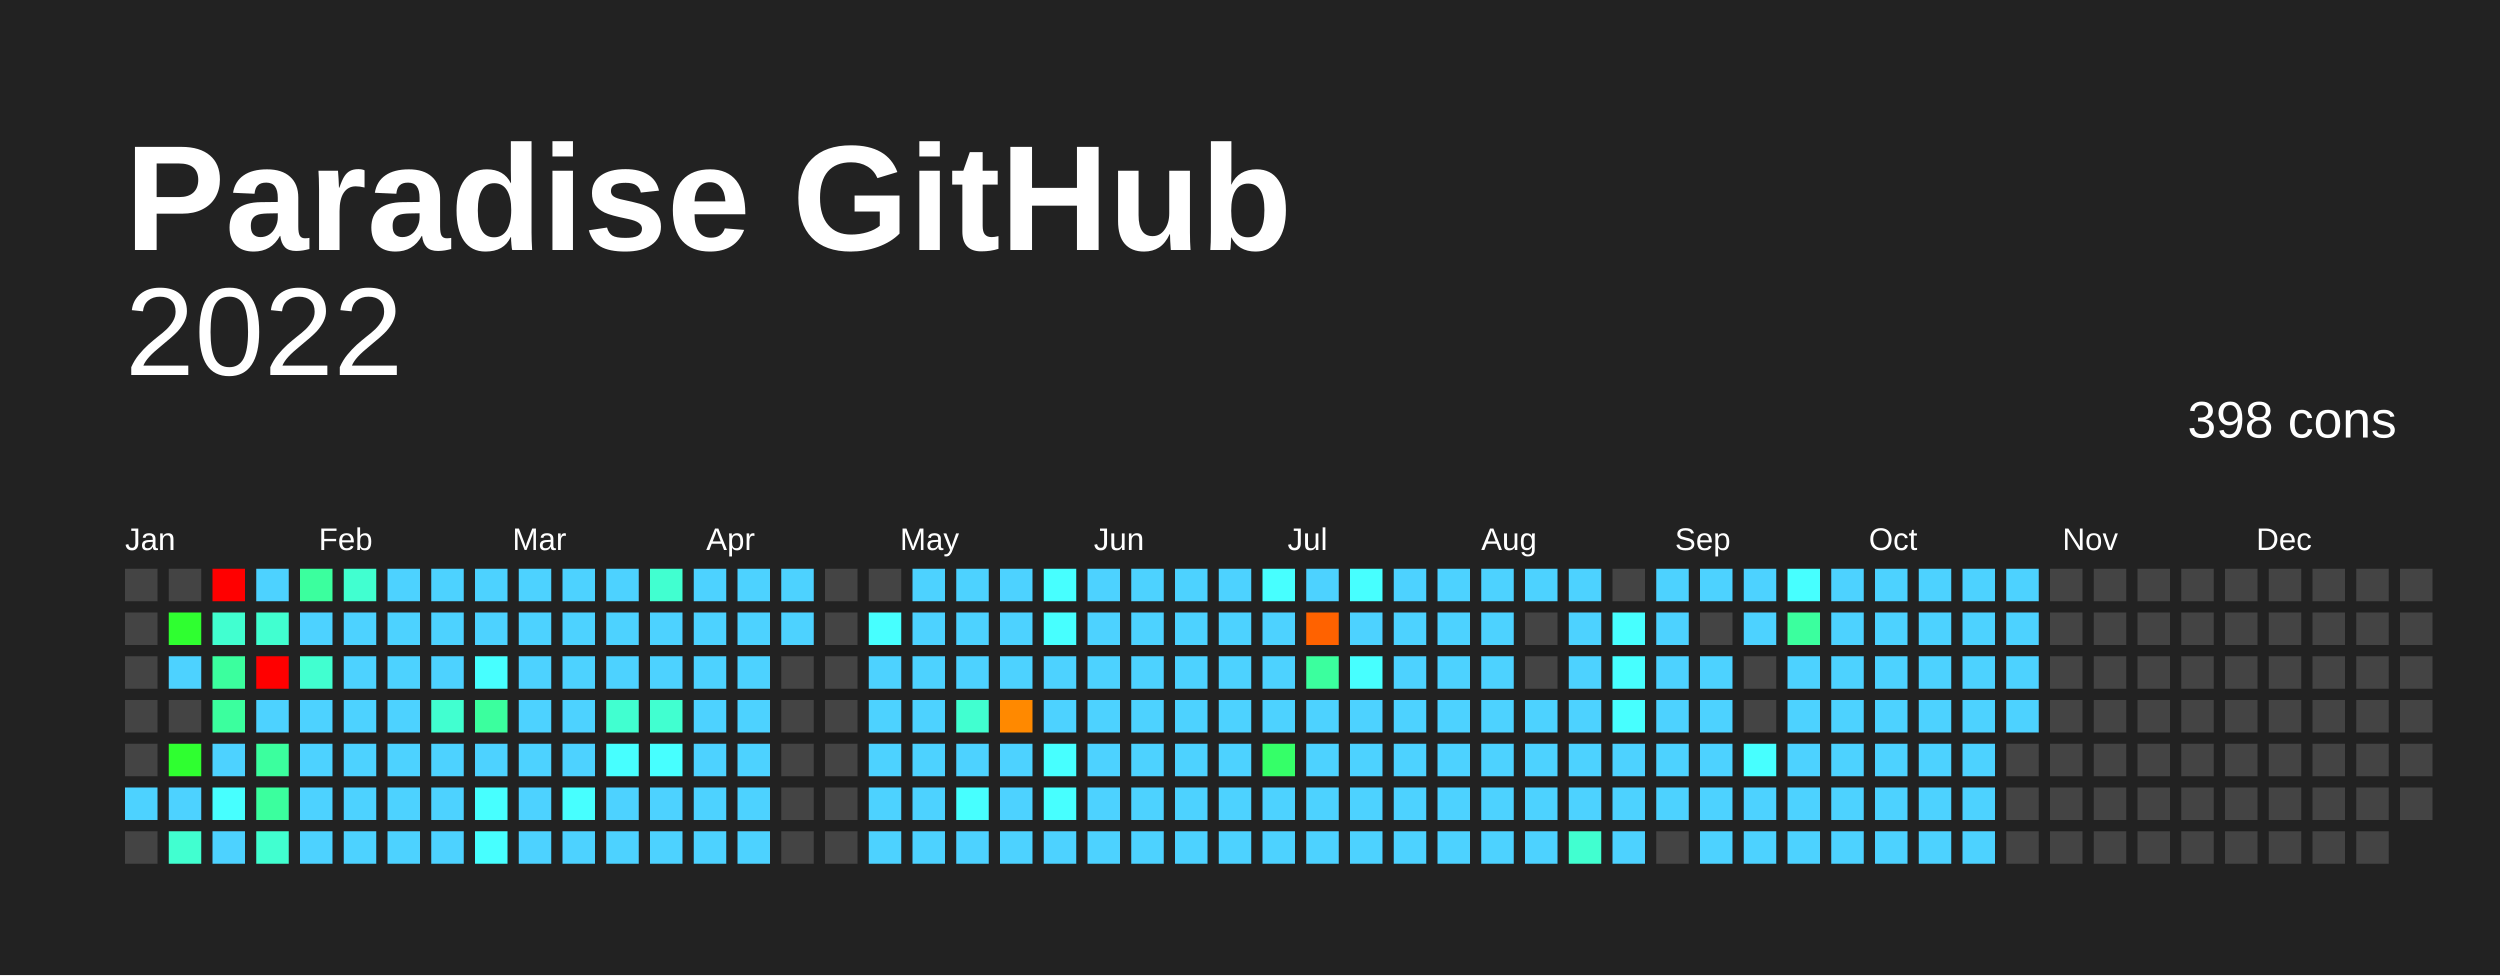
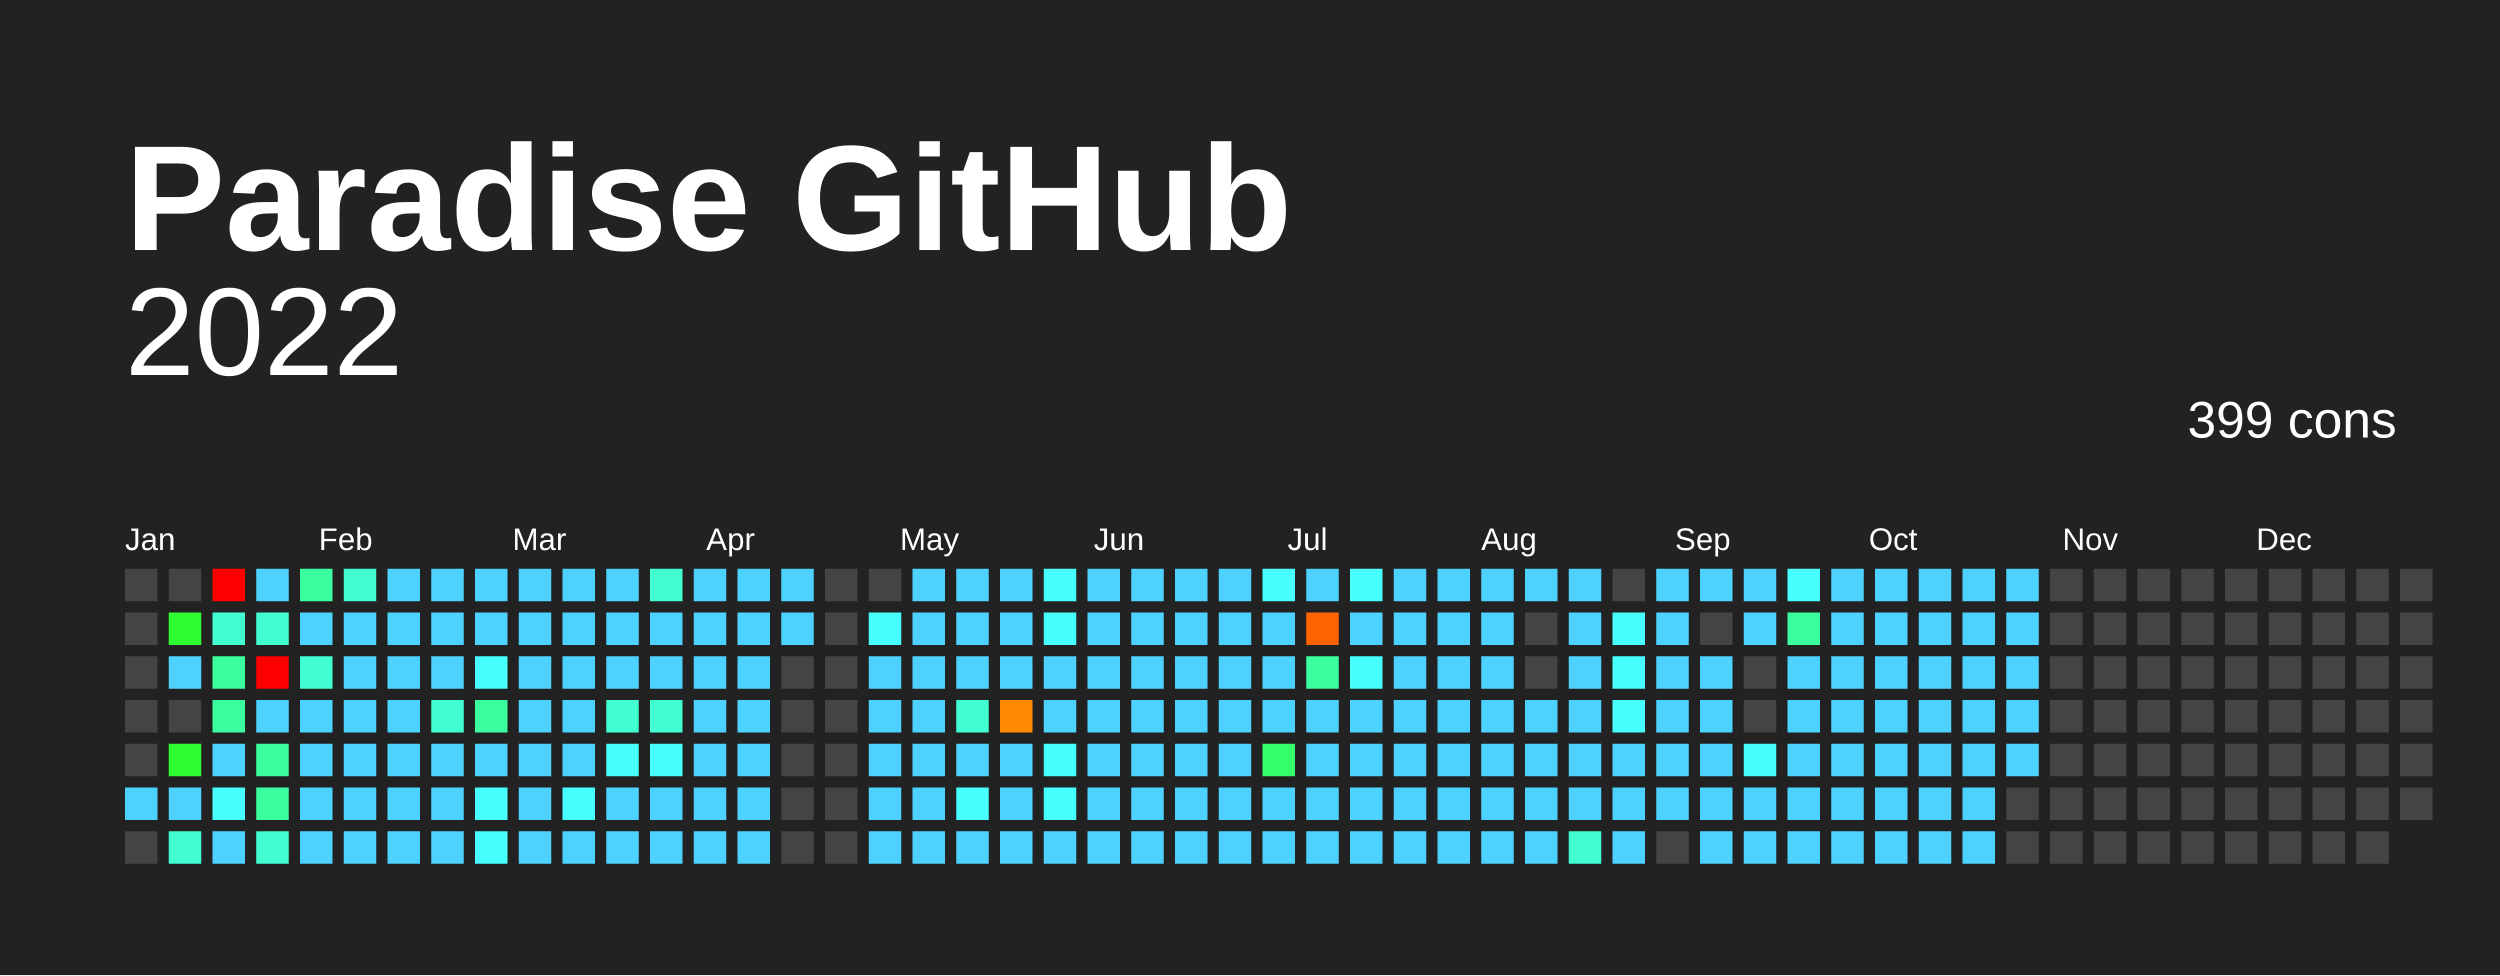
<svg xmlns="http://www.w3.org/2000/svg" baseProfile="full" height="78mm" version="1.1" viewBox="0,0,200,78" width="200mm">
  <defs />
  <rect fill="#222222" height="78" width="200" x="0" y="0" />
  <text fill="#FFFFFF" style="font-size:12px; font-family:Arial; font-weight:bold;" x="10" y="20">Paradise GitHub</text>
  <text alignment-baseline="hanging" fill="#FFFFFF" style="font-size:10.0px; font-family:Arial;" x="10" y="30">2022</text>
-   <text alignment-baseline="hanging" fill="#FFFFFF" style="font-size:4.125px; font-family:Arial;" x="175" y="35">398 cons</text>
+   <text alignment-baseline="hanging" fill="#FFFFFF" style="font-size:4.125px; font-family:Arial;" x="175" y="35">399 cons</text>
  <text fill="#FFFFFF" style="font-size:2.5px; font-family:Arial" x="10.0" y="44">Jan</text>
  <text fill="#FFFFFF" style="font-size:2.5px; font-family:Arial" x="25.5" y="44">Feb</text>
  <text fill="#FFFFFF" style="font-size:2.5px; font-family:Arial" x="41.0" y="44">Mar</text>
  <text fill="#FFFFFF" style="font-size:2.5px; font-family:Arial" x="56.5" y="44">Apr</text>
  <text fill="#FFFFFF" style="font-size:2.5px; font-family:Arial" x="72.0" y="44">May</text>
  <text fill="#FFFFFF" style="font-size:2.5px; font-family:Arial" x="87.5" y="44">Jun</text>
  <text fill="#FFFFFF" style="font-size:2.5px; font-family:Arial" x="103.0" y="44">Jul</text>
  <text fill="#FFFFFF" style="font-size:2.5px; font-family:Arial" x="118.5" y="44">Aug</text>
  <text fill="#FFFFFF" style="font-size:2.5px; font-family:Arial" x="134.0" y="44">Sep</text>
  <text fill="#FFFFFF" style="font-size:2.5px; font-family:Arial" x="149.5" y="44">Oct</text>
  <text fill="#FFFFFF" style="font-size:2.5px; font-family:Arial" x="165.0" y="44">Nov</text>
  <text fill="#FFFFFF" style="font-size:2.5px; font-family:Arial" x="180.5" y="44">Dec</text>
  <rect fill="#444444" height="2.6" width="2.6" x="10.0" y="45.5" />
  <rect fill="#444444" height="2.6" width="2.6" x="10.0" y="49.0" />
  <rect fill="#444444" height="2.6" width="2.6" x="10.0" y="52.5" />
  <rect fill="#444444" height="2.6" width="2.6" x="10.0" y="56.0" />
  <rect fill="#444444" height="2.6" width="2.6" x="10.0" y="59.5" />
  <rect fill="#4dd2ff" height="2.6" width="2.6" x="10.0" y="63.0" />
  <rect fill="#444444" height="2.6" width="2.6" x="10.0" y="66.5" />
  <rect fill="#444444" height="2.6" width="2.6" x="13.5" y="45.5" />
  <rect fill="#2fff30" height="2.6" width="2.6" x="13.5" y="49.0" />
  <rect fill="#4dd2ff" height="2.6" width="2.6" x="13.5" y="52.5" />
  <rect fill="#444444" height="2.6" width="2.6" x="13.5" y="56.0" />
  <rect fill="#2fff30" height="2.6" width="2.6" x="13.5" y="59.5" />
  <rect fill="#4dd2ff" height="2.6" width="2.6" x="13.5" y="63.0" />
  <rect fill="#41ffd0" height="2.6" width="2.6" x="13.5" y="66.5" />
  <rect fill="red" height="2.6" width="2.6" x="17.0" y="45.5" />
  <rect fill="#41ffd0" height="2.6" width="2.6" x="17.0" y="49.0" />
  <rect fill="#3bff9e" height="2.6" width="2.6" x="17.0" y="52.5" />
  <rect fill="#3bff9e" height="2.6" width="2.6" x="17.0" y="56.0" />
  <rect fill="#4dd2ff" height="2.6" width="2.6" x="17.0" y="59.5" />
  <rect fill="#47ffff" height="2.6" width="2.6" x="17.0" y="63.0" />
  <rect fill="#4dd2ff" height="2.6" width="2.6" x="17.0" y="66.5" />
  <rect fill="#4dd2ff" height="2.6" width="2.6" x="20.5" y="45.5" />
  <rect fill="#41ffd0" height="2.6" width="2.6" x="20.5" y="49.0" />
  <rect fill="red" height="2.6" width="2.6" x="20.5" y="52.5" />
  <rect fill="#4dd2ff" height="2.6" width="2.6" x="20.5" y="56.0" />
  <rect fill="#3bff9e" height="2.6" width="2.6" x="20.5" y="59.5" />
  <rect fill="#3bff9e" height="2.6" width="2.6" x="20.5" y="63.0" />
  <rect fill="#41ffd0" height="2.6" width="2.6" x="20.5" y="66.5" />
  <rect fill="#3bff9e" height="2.6" width="2.6" x="24.0" y="45.5" />
  <rect fill="#4dd2ff" height="2.6" width="2.6" x="24.0" y="49.0" />
  <rect fill="#41ffd0" height="2.6" width="2.6" x="24.0" y="52.5" />
  <rect fill="#4dd2ff" height="2.6" width="2.6" x="24.0" y="56.0" />
  <rect fill="#4dd2ff" height="2.6" width="2.6" x="24.0" y="59.5" />
  <rect fill="#4dd2ff" height="2.6" width="2.6" x="24.0" y="63.0" />
  <rect fill="#4dd2ff" height="2.6" width="2.6" x="24.0" y="66.5" />
  <rect fill="#41ffd0" height="2.6" width="2.6" x="27.5" y="45.5" />
  <rect fill="#4dd2ff" height="2.6" width="2.6" x="27.5" y="49.0" />
  <rect fill="#4dd2ff" height="2.6" width="2.6" x="27.5" y="52.5" />
  <rect fill="#4dd2ff" height="2.6" width="2.6" x="27.5" y="56.0" />
  <rect fill="#4dd2ff" height="2.6" width="2.6" x="27.5" y="59.5" />
  <rect fill="#4dd2ff" height="2.6" width="2.6" x="27.5" y="63.0" />
  <rect fill="#4dd2ff" height="2.6" width="2.6" x="27.5" y="66.5" />
  <rect fill="#4dd2ff" height="2.6" width="2.6" x="31.0" y="45.5" />
  <rect fill="#4dd2ff" height="2.6" width="2.6" x="31.0" y="49.0" />
  <rect fill="#4dd2ff" height="2.6" width="2.6" x="31.0" y="52.5" />
  <rect fill="#4dd2ff" height="2.6" width="2.6" x="31.0" y="56.0" />
  <rect fill="#4dd2ff" height="2.6" width="2.6" x="31.0" y="59.5" />
  <rect fill="#4dd2ff" height="2.6" width="2.6" x="31.0" y="63.0" />
  <rect fill="#4dd2ff" height="2.6" width="2.6" x="31.0" y="66.5" />
  <rect fill="#4dd2ff" height="2.6" width="2.6" x="34.5" y="45.5" />
  <rect fill="#4dd2ff" height="2.6" width="2.6" x="34.5" y="49.0" />
  <rect fill="#4dd2ff" height="2.6" width="2.6" x="34.5" y="52.5" />
  <rect fill="#41ffd0" height="2.6" width="2.6" x="34.5" y="56.0" />
  <rect fill="#4dd2ff" height="2.6" width="2.6" x="34.5" y="59.5" />
  <rect fill="#4dd2ff" height="2.6" width="2.6" x="34.5" y="63.0" />
  <rect fill="#4dd2ff" height="2.6" width="2.6" x="34.5" y="66.5" />
  <rect fill="#4dd2ff" height="2.6" width="2.6" x="38.0" y="45.5" />
  <rect fill="#4dd2ff" height="2.6" width="2.6" x="38.0" y="49.0" />
  <rect fill="#47ffff" height="2.6" width="2.6" x="38.0" y="52.5" />
  <rect fill="#3bff9e" height="2.6" width="2.6" x="38.0" y="56.0" />
  <rect fill="#4dd2ff" height="2.6" width="2.6" x="38.0" y="59.5" />
  <rect fill="#47ffff" height="2.6" width="2.6" x="38.0" y="63.0" />
  <rect fill="#47ffff" height="2.6" width="2.6" x="38.0" y="66.5" />
  <rect fill="#4dd2ff" height="2.6" width="2.6" x="41.5" y="45.5" />
  <rect fill="#4dd2ff" height="2.6" width="2.6" x="41.5" y="49.0" />
  <rect fill="#4dd2ff" height="2.6" width="2.6" x="41.5" y="52.5" />
  <rect fill="#4dd2ff" height="2.6" width="2.6" x="41.5" y="56.0" />
  <rect fill="#4dd2ff" height="2.6" width="2.6" x="41.5" y="59.5" />
  <rect fill="#4dd2ff" height="2.6" width="2.6" x="41.5" y="63.0" />
  <rect fill="#4dd2ff" height="2.6" width="2.6" x="41.5" y="66.5" />
  <rect fill="#4dd2ff" height="2.6" width="2.6" x="45.0" y="45.5" />
  <rect fill="#4dd2ff" height="2.6" width="2.6" x="45.0" y="49.0" />
  <rect fill="#4dd2ff" height="2.6" width="2.6" x="45.0" y="52.5" />
  <rect fill="#4dd2ff" height="2.6" width="2.6" x="45.0" y="56.0" />
  <rect fill="#4dd2ff" height="2.6" width="2.6" x="45.0" y="59.5" />
  <rect fill="#47ffff" height="2.6" width="2.6" x="45.0" y="63.0" />
  <rect fill="#4dd2ff" height="2.6" width="2.6" x="45.0" y="66.5" />
  <rect fill="#4dd2ff" height="2.6" width="2.6" x="48.5" y="45.5" />
  <rect fill="#4dd2ff" height="2.6" width="2.6" x="48.5" y="49.0" />
  <rect fill="#4dd2ff" height="2.6" width="2.6" x="48.5" y="52.5" />
  <rect fill="#41ffd0" height="2.6" width="2.6" x="48.5" y="56.0" />
  <rect fill="#47ffff" height="2.6" width="2.6" x="48.5" y="59.5" />
  <rect fill="#4dd2ff" height="2.6" width="2.6" x="48.5" y="63.0" />
  <rect fill="#4dd2ff" height="2.6" width="2.6" x="48.5" y="66.5" />
  <rect fill="#41ffd0" height="2.6" width="2.6" x="52.0" y="45.5" />
  <rect fill="#4dd2ff" height="2.6" width="2.6" x="52.0" y="49.0" />
  <rect fill="#4dd2ff" height="2.6" width="2.6" x="52.0" y="52.5" />
  <rect fill="#41ffd0" height="2.6" width="2.6" x="52.0" y="56.0" />
  <rect fill="#47ffff" height="2.6" width="2.6" x="52.0" y="59.5" />
  <rect fill="#4dd2ff" height="2.6" width="2.6" x="52.0" y="63.0" />
  <rect fill="#4dd2ff" height="2.6" width="2.6" x="52.0" y="66.5" />
  <rect fill="#4dd2ff" height="2.6" width="2.6" x="55.5" y="45.5" />
  <rect fill="#4dd2ff" height="2.6" width="2.6" x="55.5" y="49.0" />
  <rect fill="#4dd2ff" height="2.6" width="2.6" x="55.5" y="52.5" />
  <rect fill="#4dd2ff" height="2.6" width="2.6" x="55.5" y="56.0" />
  <rect fill="#4dd2ff" height="2.6" width="2.6" x="55.5" y="59.5" />
  <rect fill="#4dd2ff" height="2.6" width="2.6" x="55.5" y="63.0" />
  <rect fill="#4dd2ff" height="2.6" width="2.6" x="55.5" y="66.5" />
  <rect fill="#4dd2ff" height="2.6" width="2.6" x="59.0" y="45.5" />
  <rect fill="#4dd2ff" height="2.6" width="2.6" x="59.0" y="49.0" />
  <rect fill="#4dd2ff" height="2.6" width="2.6" x="59.0" y="52.5" />
  <rect fill="#4dd2ff" height="2.6" width="2.6" x="59.0" y="56.0" />
  <rect fill="#4dd2ff" height="2.6" width="2.6" x="59.0" y="59.5" />
  <rect fill="#4dd2ff" height="2.6" width="2.6" x="59.0" y="63.0" />
  <rect fill="#4dd2ff" height="2.6" width="2.6" x="59.0" y="66.5" />
  <rect fill="#4dd2ff" height="2.6" width="2.6" x="62.5" y="45.5" />
  <rect fill="#4dd2ff" height="2.6" width="2.6" x="62.5" y="49.0" />
  <rect fill="#444444" height="2.6" width="2.6" x="62.5" y="52.5" />
  <rect fill="#444444" height="2.6" width="2.6" x="62.5" y="56.0" />
  <rect fill="#444444" height="2.6" width="2.6" x="62.5" y="59.5" />
  <rect fill="#444444" height="2.6" width="2.6" x="62.5" y="63.0" />
  <rect fill="#444444" height="2.6" width="2.6" x="62.5" y="66.5" />
  <rect fill="#444444" height="2.6" width="2.6" x="66.0" y="45.5" />
  <rect fill="#444444" height="2.6" width="2.6" x="66.0" y="49.0" />
  <rect fill="#444444" height="2.6" width="2.6" x="66.0" y="52.5" />
  <rect fill="#444444" height="2.6" width="2.6" x="66.0" y="56.0" />
  <rect fill="#444444" height="2.6" width="2.6" x="66.0" y="59.5" />
  <rect fill="#444444" height="2.6" width="2.6" x="66.0" y="63.0" />
  <rect fill="#444444" height="2.6" width="2.6" x="66.0" y="66.5" />
  <rect fill="#444444" height="2.6" width="2.6" x="69.5" y="45.5" />
  <rect fill="#47ffff" height="2.6" width="2.6" x="69.5" y="49.0" />
  <rect fill="#4dd2ff" height="2.6" width="2.6" x="69.5" y="52.5" />
  <rect fill="#4dd2ff" height="2.6" width="2.6" x="69.5" y="56.0" />
  <rect fill="#4dd2ff" height="2.6" width="2.6" x="69.5" y="59.5" />
  <rect fill="#4dd2ff" height="2.6" width="2.6" x="69.5" y="63.0" />
  <rect fill="#4dd2ff" height="2.6" width="2.6" x="69.5" y="66.5" />
  <rect fill="#4dd2ff" height="2.6" width="2.6" x="73.0" y="45.5" />
  <rect fill="#4dd2ff" height="2.6" width="2.6" x="73.0" y="49.0" />
  <rect fill="#4dd2ff" height="2.6" width="2.6" x="73.0" y="52.5" />
  <rect fill="#4dd2ff" height="2.6" width="2.6" x="73.0" y="56.0" />
  <rect fill="#4dd2ff" height="2.6" width="2.6" x="73.0" y="59.5" />
  <rect fill="#4dd2ff" height="2.6" width="2.6" x="73.0" y="63.0" />
  <rect fill="#4dd2ff" height="2.6" width="2.6" x="73.0" y="66.5" />
  <rect fill="#4dd2ff" height="2.6" width="2.6" x="76.5" y="45.5" />
  <rect fill="#4dd2ff" height="2.6" width="2.6" x="76.5" y="49.0" />
  <rect fill="#4dd2ff" height="2.6" width="2.6" x="76.5" y="52.5" />
  <rect fill="#41ffd0" height="2.6" width="2.6" x="76.5" y="56.0" />
  <rect fill="#4dd2ff" height="2.6" width="2.6" x="76.5" y="59.5" />
  <rect fill="#47ffff" height="2.6" width="2.6" x="76.5" y="63.0" />
  <rect fill="#4dd2ff" height="2.6" width="2.6" x="76.5" y="66.5" />
  <rect fill="#4dd2ff" height="2.6" width="2.6" x="80.0" y="45.5" />
  <rect fill="#4dd2ff" height="2.6" width="2.6" x="80.0" y="49.0" />
  <rect fill="#4dd2ff" height="2.6" width="2.6" x="80.0" y="52.5" />
  <rect fill="#ff8900" height="2.6" width="2.6" x="80.0" y="56.0" />
  <rect fill="#4dd2ff" height="2.6" width="2.6" x="80.0" y="59.5" />
  <rect fill="#4dd2ff" height="2.6" width="2.6" x="80.0" y="63.0" />
  <rect fill="#4dd2ff" height="2.6" width="2.6" x="80.0" y="66.5" />
  <rect fill="#47ffff" height="2.6" width="2.6" x="83.5" y="45.5" />
  <rect fill="#47ffff" height="2.6" width="2.6" x="83.5" y="49.0" />
  <rect fill="#4dd2ff" height="2.6" width="2.6" x="83.5" y="52.5" />
  <rect fill="#4dd2ff" height="2.6" width="2.6" x="83.5" y="56.0" />
  <rect fill="#47ffff" height="2.6" width="2.6" x="83.5" y="59.5" />
  <rect fill="#47ffff" height="2.6" width="2.6" x="83.5" y="63.0" />
  <rect fill="#4dd2ff" height="2.6" width="2.6" x="83.5" y="66.5" />
  <rect fill="#4dd2ff" height="2.6" width="2.6" x="87.0" y="45.5" />
  <rect fill="#4dd2ff" height="2.6" width="2.6" x="87.0" y="49.0" />
  <rect fill="#4dd2ff" height="2.6" width="2.6" x="87.0" y="52.5" />
  <rect fill="#4dd2ff" height="2.6" width="2.6" x="87.0" y="56.0" />
  <rect fill="#4dd2ff" height="2.6" width="2.6" x="87.0" y="59.5" />
  <rect fill="#4dd2ff" height="2.6" width="2.6" x="87.0" y="63.0" />
  <rect fill="#4dd2ff" height="2.6" width="2.6" x="87.0" y="66.5" />
  <rect fill="#4dd2ff" height="2.6" width="2.6" x="90.5" y="45.5" />
  <rect fill="#4dd2ff" height="2.6" width="2.6" x="90.5" y="49.0" />
  <rect fill="#4dd2ff" height="2.6" width="2.6" x="90.5" y="52.5" />
  <rect fill="#4dd2ff" height="2.6" width="2.6" x="90.5" y="56.0" />
  <rect fill="#4dd2ff" height="2.6" width="2.6" x="90.5" y="59.5" />
  <rect fill="#4dd2ff" height="2.6" width="2.6" x="90.5" y="63.0" />
  <rect fill="#4dd2ff" height="2.6" width="2.6" x="90.5" y="66.5" />
  <rect fill="#4dd2ff" height="2.6" width="2.6" x="94.0" y="45.5" />
  <rect fill="#4dd2ff" height="2.6" width="2.6" x="94.0" y="49.0" />
  <rect fill="#4dd2ff" height="2.6" width="2.6" x="94.0" y="52.5" />
  <rect fill="#4dd2ff" height="2.6" width="2.6" x="94.0" y="56.0" />
  <rect fill="#4dd2ff" height="2.6" width="2.6" x="94.0" y="59.5" />
  <rect fill="#4dd2ff" height="2.6" width="2.6" x="94.0" y="63.0" />
  <rect fill="#4dd2ff" height="2.6" width="2.6" x="94.0" y="66.5" />
  <rect fill="#4dd2ff" height="2.6" width="2.6" x="97.5" y="45.5" />
  <rect fill="#4dd2ff" height="2.6" width="2.6" x="97.5" y="49.0" />
  <rect fill="#4dd2ff" height="2.6" width="2.6" x="97.5" y="52.5" />
  <rect fill="#4dd2ff" height="2.6" width="2.6" x="97.5" y="56.0" />
  <rect fill="#4dd2ff" height="2.6" width="2.6" x="97.5" y="59.5" />
  <rect fill="#4dd2ff" height="2.6" width="2.6" x="97.5" y="63.0" />
  <rect fill="#4dd2ff" height="2.6" width="2.6" x="97.5" y="66.5" />
  <rect fill="#47ffff" height="2.6" width="2.6" x="101.0" y="45.5" />
  <rect fill="#4dd2ff" height="2.6" width="2.6" x="101.0" y="49.0" />
  <rect fill="#4dd2ff" height="2.6" width="2.6" x="101.0" y="52.5" />
  <rect fill="#4dd2ff" height="2.6" width="2.6" x="101.0" y="56.0" />
  <rect fill="#35ff68" height="2.6" width="2.6" x="101.0" y="59.5" />
  <rect fill="#4dd2ff" height="2.6" width="2.6" x="101.0" y="63.0" />
  <rect fill="#4dd2ff" height="2.6" width="2.6" x="101.0" y="66.5" />
  <rect fill="#4dd2ff" height="2.6" width="2.6" x="104.5" y="45.5" />
  <rect fill="#ff6200" height="2.6" width="2.6" x="104.5" y="49.0" />
  <rect fill="#3bff9e" height="2.6" width="2.6" x="104.5" y="52.5" />
  <rect fill="#4dd2ff" height="2.6" width="2.6" x="104.5" y="56.0" />
  <rect fill="#4dd2ff" height="2.6" width="2.6" x="104.5" y="59.5" />
  <rect fill="#4dd2ff" height="2.6" width="2.6" x="104.5" y="63.0" />
  <rect fill="#4dd2ff" height="2.6" width="2.6" x="104.5" y="66.5" />
  <rect fill="#47ffff" height="2.6" width="2.6" x="108.0" y="45.5" />
  <rect fill="#4dd2ff" height="2.6" width="2.6" x="108.0" y="49.0" />
  <rect fill="#47ffff" height="2.6" width="2.6" x="108.0" y="52.5" />
  <rect fill="#4dd2ff" height="2.6" width="2.6" x="108.0" y="56.0" />
  <rect fill="#4dd2ff" height="2.6" width="2.6" x="108.0" y="59.5" />
  <rect fill="#4dd2ff" height="2.6" width="2.6" x="108.0" y="63.0" />
  <rect fill="#4dd2ff" height="2.6" width="2.6" x="108.0" y="66.5" />
  <rect fill="#4dd2ff" height="2.6" width="2.6" x="111.5" y="45.5" />
  <rect fill="#4dd2ff" height="2.6" width="2.6" x="111.5" y="49.0" />
  <rect fill="#4dd2ff" height="2.6" width="2.6" x="111.5" y="52.5" />
  <rect fill="#4dd2ff" height="2.6" width="2.6" x="111.5" y="56.0" />
  <rect fill="#4dd2ff" height="2.6" width="2.6" x="111.5" y="59.5" />
  <rect fill="#4dd2ff" height="2.6" width="2.6" x="111.5" y="63.0" />
  <rect fill="#4dd2ff" height="2.6" width="2.6" x="111.5" y="66.5" />
  <rect fill="#4dd2ff" height="2.6" width="2.6" x="115.0" y="45.5" />
  <rect fill="#4dd2ff" height="2.6" width="2.6" x="115.0" y="49.0" />
  <rect fill="#4dd2ff" height="2.6" width="2.6" x="115.0" y="52.5" />
  <rect fill="#4dd2ff" height="2.6" width="2.6" x="115.0" y="56.0" />
  <rect fill="#4dd2ff" height="2.6" width="2.6" x="115.0" y="59.5" />
  <rect fill="#4dd2ff" height="2.6" width="2.6" x="115.0" y="63.0" />
  <rect fill="#4dd2ff" height="2.6" width="2.6" x="115.0" y="66.5" />
  <rect fill="#4dd2ff" height="2.6" width="2.6" x="118.5" y="45.5" />
  <rect fill="#4dd2ff" height="2.6" width="2.6" x="118.5" y="49.0" />
  <rect fill="#4dd2ff" height="2.6" width="2.6" x="118.5" y="52.5" />
  <rect fill="#4dd2ff" height="2.6" width="2.6" x="118.5" y="56.0" />
  <rect fill="#4dd2ff" height="2.6" width="2.6" x="118.5" y="59.5" />
  <rect fill="#4dd2ff" height="2.6" width="2.6" x="118.5" y="63.0" />
  <rect fill="#4dd2ff" height="2.6" width="2.6" x="118.5" y="66.5" />
  <rect fill="#4dd2ff" height="2.6" width="2.6" x="122.0" y="45.5" />
  <rect fill="#444444" height="2.6" width="2.6" x="122.0" y="49.0" />
  <rect fill="#444444" height="2.6" width="2.6" x="122.0" y="52.5" />
  <rect fill="#4dd2ff" height="2.6" width="2.6" x="122.0" y="56.0" />
  <rect fill="#4dd2ff" height="2.6" width="2.6" x="122.0" y="59.5" />
  <rect fill="#4dd2ff" height="2.6" width="2.6" x="122.0" y="63.0" />
  <rect fill="#4dd2ff" height="2.6" width="2.6" x="122.0" y="66.5" />
  <rect fill="#4dd2ff" height="2.6" width="2.6" x="125.5" y="45.5" />
  <rect fill="#4dd2ff" height="2.6" width="2.6" x="125.5" y="49.0" />
  <rect fill="#4dd2ff" height="2.6" width="2.6" x="125.5" y="52.5" />
  <rect fill="#4dd2ff" height="2.6" width="2.6" x="125.5" y="56.0" />
  <rect fill="#4dd2ff" height="2.6" width="2.6" x="125.5" y="59.5" />
  <rect fill="#4dd2ff" height="2.6" width="2.6" x="125.5" y="63.0" />
  <rect fill="#41ffd0" height="2.6" width="2.6" x="125.5" y="66.5" />
  <rect fill="#444444" height="2.6" width="2.6" x="129.0" y="45.5" />
  <rect fill="#47ffff" height="2.6" width="2.6" x="129.0" y="49.0" />
  <rect fill="#47ffff" height="2.6" width="2.6" x="129.0" y="52.5" />
  <rect fill="#47ffff" height="2.6" width="2.6" x="129.0" y="56.0" />
  <rect fill="#4dd2ff" height="2.6" width="2.6" x="129.0" y="59.5" />
  <rect fill="#4dd2ff" height="2.6" width="2.6" x="129.0" y="63.0" />
  <rect fill="#4dd2ff" height="2.6" width="2.6" x="129.0" y="66.5" />
  <rect fill="#4dd2ff" height="2.6" width="2.6" x="132.5" y="45.5" />
  <rect fill="#4dd2ff" height="2.6" width="2.6" x="132.5" y="49.0" />
  <rect fill="#4dd2ff" height="2.6" width="2.6" x="132.5" y="52.5" />
  <rect fill="#4dd2ff" height="2.6" width="2.6" x="132.5" y="56.0" />
  <rect fill="#4dd2ff" height="2.6" width="2.6" x="132.5" y="59.5" />
  <rect fill="#4dd2ff" height="2.6" width="2.6" x="132.5" y="63.0" />
  <rect fill="#444444" height="2.6" width="2.6" x="132.5" y="66.5" />
  <rect fill="#4dd2ff" height="2.6" width="2.6" x="136.0" y="45.5" />
  <rect fill="#444444" height="2.6" width="2.6" x="136.0" y="49.0" />
  <rect fill="#4dd2ff" height="2.6" width="2.6" x="136.0" y="52.5" />
  <rect fill="#4dd2ff" height="2.6" width="2.6" x="136.0" y="56.0" />
  <rect fill="#4dd2ff" height="2.6" width="2.6" x="136.0" y="59.5" />
  <rect fill="#4dd2ff" height="2.6" width="2.6" x="136.0" y="63.0" />
  <rect fill="#4dd2ff" height="2.6" width="2.6" x="136.0" y="66.5" />
  <rect fill="#4dd2ff" height="2.6" width="2.6" x="139.5" y="45.5" />
  <rect fill="#4dd2ff" height="2.6" width="2.6" x="139.5" y="49.0" />
  <rect fill="#444444" height="2.6" width="2.6" x="139.5" y="52.5" />
  <rect fill="#444444" height="2.6" width="2.6" x="139.5" y="56.0" />
  <rect fill="#47ffff" height="2.6" width="2.6" x="139.5" y="59.5" />
  <rect fill="#4dd2ff" height="2.6" width="2.6" x="139.5" y="63.0" />
  <rect fill="#4dd2ff" height="2.6" width="2.6" x="139.5" y="66.5" />
  <rect fill="#47ffff" height="2.6" width="2.6" x="143.0" y="45.5" />
  <rect fill="#3bff9e" height="2.6" width="2.6" x="143.0" y="49.0" />
  <rect fill="#4dd2ff" height="2.6" width="2.6" x="143.0" y="52.5" />
  <rect fill="#4dd2ff" height="2.6" width="2.6" x="143.0" y="56.0" />
  <rect fill="#4dd2ff" height="2.6" width="2.6" x="143.0" y="59.5" />
  <rect fill="#4dd2ff" height="2.6" width="2.6" x="143.0" y="63.0" />
  <rect fill="#4dd2ff" height="2.6" width="2.6" x="143.0" y="66.5" />
  <rect fill="#4dd2ff" height="2.6" width="2.6" x="146.5" y="45.5" />
  <rect fill="#4dd2ff" height="2.6" width="2.6" x="146.5" y="49.0" />
  <rect fill="#4dd2ff" height="2.6" width="2.6" x="146.5" y="52.5" />
  <rect fill="#4dd2ff" height="2.6" width="2.6" x="146.5" y="56.0" />
  <rect fill="#4dd2ff" height="2.6" width="2.6" x="146.5" y="59.5" />
  <rect fill="#4dd2ff" height="2.6" width="2.6" x="146.5" y="63.0" />
  <rect fill="#4dd2ff" height="2.6" width="2.6" x="146.5" y="66.5" />
  <rect fill="#4dd2ff" height="2.6" width="2.6" x="150.0" y="45.5" />
  <rect fill="#4dd2ff" height="2.6" width="2.6" x="150.0" y="49.0" />
  <rect fill="#4dd2ff" height="2.6" width="2.6" x="150.0" y="52.5" />
  <rect fill="#4dd2ff" height="2.6" width="2.6" x="150.0" y="56.0" />
  <rect fill="#4dd2ff" height="2.6" width="2.6" x="150.0" y="59.5" />
  <rect fill="#4dd2ff" height="2.6" width="2.6" x="150.0" y="63.0" />
  <rect fill="#4dd2ff" height="2.6" width="2.6" x="150.0" y="66.5" />
  <rect fill="#4dd2ff" height="2.6" width="2.6" x="153.5" y="45.5" />
  <rect fill="#4dd2ff" height="2.6" width="2.6" x="153.5" y="49.0" />
  <rect fill="#4dd2ff" height="2.6" width="2.6" x="153.5" y="52.5" />
  <rect fill="#4dd2ff" height="2.6" width="2.6" x="153.5" y="56.0" />
  <rect fill="#4dd2ff" height="2.6" width="2.6" x="153.5" y="59.5" />
  <rect fill="#4dd2ff" height="2.6" width="2.6" x="153.5" y="63.0" />
  <rect fill="#4dd2ff" height="2.6" width="2.6" x="153.5" y="66.5" />
  <rect fill="#4dd2ff" height="2.6" width="2.6" x="157.0" y="45.5" />
  <rect fill="#4dd2ff" height="2.6" width="2.6" x="157.0" y="49.0" />
  <rect fill="#4dd2ff" height="2.6" width="2.6" x="157.0" y="52.5" />
  <rect fill="#4dd2ff" height="2.6" width="2.6" x="157.0" y="56.0" />
  <rect fill="#4dd2ff" height="2.6" width="2.6" x="157.0" y="59.5" />
  <rect fill="#4dd2ff" height="2.6" width="2.6" x="157.0" y="63.0" />
  <rect fill="#4dd2ff" height="2.6" width="2.6" x="157.0" y="66.5" />
  <rect fill="#4dd2ff" height="2.6" width="2.6" x="160.5" y="45.5" />
  <rect fill="#4dd2ff" height="2.6" width="2.6" x="160.5" y="49.0" />
  <rect fill="#4dd2ff" height="2.6" width="2.6" x="160.5" y="52.5" />
  <rect fill="#4dd2ff" height="2.6" width="2.6" x="160.5" y="56.0" />
-   <rect fill="#444444" height="2.6" width="2.6" x="160.5" y="59.5" />
+   <rect fill="#4dd2ff" height="2.6" width="2.6" x="160.5" y="59.5" />
  <rect fill="#444444" height="2.6" width="2.6" x="160.5" y="63.0" />
  <rect fill="#444444" height="2.6" width="2.6" x="160.5" y="66.5" />
  <rect fill="#444444" height="2.6" width="2.6" x="164.0" y="45.5" />
  <rect fill="#444444" height="2.6" width="2.6" x="164.0" y="49.0" />
  <rect fill="#444444" height="2.6" width="2.6" x="164.0" y="52.5" />
  <rect fill="#444444" height="2.6" width="2.6" x="164.0" y="56.0" />
  <rect fill="#444444" height="2.6" width="2.6" x="164.0" y="59.5" />
  <rect fill="#444444" height="2.6" width="2.6" x="164.0" y="63.0" />
  <rect fill="#444444" height="2.6" width="2.6" x="164.0" y="66.5" />
  <rect fill="#444444" height="2.6" width="2.6" x="167.5" y="45.5" />
  <rect fill="#444444" height="2.6" width="2.6" x="167.5" y="49.0" />
  <rect fill="#444444" height="2.6" width="2.6" x="167.5" y="52.5" />
  <rect fill="#444444" height="2.6" width="2.6" x="167.5" y="56.0" />
  <rect fill="#444444" height="2.6" width="2.6" x="167.5" y="59.5" />
  <rect fill="#444444" height="2.6" width="2.6" x="167.5" y="63.0" />
  <rect fill="#444444" height="2.6" width="2.6" x="167.5" y="66.5" />
  <rect fill="#444444" height="2.6" width="2.6" x="171.0" y="45.5" />
  <rect fill="#444444" height="2.6" width="2.6" x="171.0" y="49.0" />
  <rect fill="#444444" height="2.6" width="2.6" x="171.0" y="52.5" />
  <rect fill="#444444" height="2.6" width="2.6" x="171.0" y="56.0" />
  <rect fill="#444444" height="2.6" width="2.6" x="171.0" y="59.5" />
  <rect fill="#444444" height="2.6" width="2.6" x="171.0" y="63.0" />
  <rect fill="#444444" height="2.6" width="2.6" x="171.0" y="66.5" />
  <rect fill="#444444" height="2.6" width="2.6" x="174.5" y="45.5" />
  <rect fill="#444444" height="2.6" width="2.6" x="174.5" y="49.0" />
  <rect fill="#444444" height="2.6" width="2.6" x="174.5" y="52.5" />
  <rect fill="#444444" height="2.6" width="2.6" x="174.5" y="56.0" />
  <rect fill="#444444" height="2.6" width="2.6" x="174.5" y="59.5" />
  <rect fill="#444444" height="2.6" width="2.6" x="174.5" y="63.0" />
  <rect fill="#444444" height="2.6" width="2.6" x="174.5" y="66.5" />
  <rect fill="#444444" height="2.6" width="2.6" x="178.0" y="45.5" />
  <rect fill="#444444" height="2.6" width="2.6" x="178.0" y="49.0" />
  <rect fill="#444444" height="2.6" width="2.6" x="178.0" y="52.5" />
  <rect fill="#444444" height="2.6" width="2.6" x="178.0" y="56.0" />
  <rect fill="#444444" height="2.6" width="2.6" x="178.0" y="59.5" />
  <rect fill="#444444" height="2.6" width="2.6" x="178.0" y="63.0" />
  <rect fill="#444444" height="2.6" width="2.6" x="178.0" y="66.5" />
  <rect fill="#444444" height="2.6" width="2.6" x="181.5" y="45.5" />
  <rect fill="#444444" height="2.6" width="2.6" x="181.5" y="49.0" />
  <rect fill="#444444" height="2.6" width="2.6" x="181.5" y="52.5" />
  <rect fill="#444444" height="2.6" width="2.6" x="181.5" y="56.0" />
  <rect fill="#444444" height="2.6" width="2.6" x="181.5" y="59.5" />
  <rect fill="#444444" height="2.6" width="2.6" x="181.5" y="63.0" />
  <rect fill="#444444" height="2.6" width="2.6" x="181.5" y="66.5" />
  <rect fill="#444444" height="2.6" width="2.6" x="185.0" y="45.5" />
  <rect fill="#444444" height="2.6" width="2.6" x="185.0" y="49.0" />
  <rect fill="#444444" height="2.6" width="2.6" x="185.0" y="52.5" />
  <rect fill="#444444" height="2.6" width="2.6" x="185.0" y="56.0" />
  <rect fill="#444444" height="2.6" width="2.6" x="185.0" y="59.5" />
  <rect fill="#444444" height="2.6" width="2.6" x="185.0" y="63.0" />
  <rect fill="#444444" height="2.6" width="2.6" x="185.0" y="66.5" />
  <rect fill="#444444" height="2.6" width="2.6" x="188.5" y="45.5" />
  <rect fill="#444444" height="2.6" width="2.6" x="188.5" y="49.0" />
  <rect fill="#444444" height="2.6" width="2.6" x="188.5" y="52.5" />
  <rect fill="#444444" height="2.6" width="2.6" x="188.5" y="56.0" />
  <rect fill="#444444" height="2.6" width="2.6" x="188.5" y="59.5" />
  <rect fill="#444444" height="2.6" width="2.6" x="188.5" y="63.0" />
  <rect fill="#444444" height="2.6" width="2.6" x="188.5" y="66.5" />
  <rect fill="#444444" height="2.6" width="2.6" x="192.0" y="45.5" />
  <rect fill="#444444" height="2.6" width="2.6" x="192.0" y="49.0" />
  <rect fill="#444444" height="2.6" width="2.6" x="192.0" y="52.5" />
  <rect fill="#444444" height="2.6" width="2.6" x="192.0" y="56.0" />
  <rect fill="#444444" height="2.6" width="2.6" x="192.0" y="59.5" />
  <rect fill="#444444" height="2.6" width="2.6" x="192.0" y="63.0" />
</svg>
